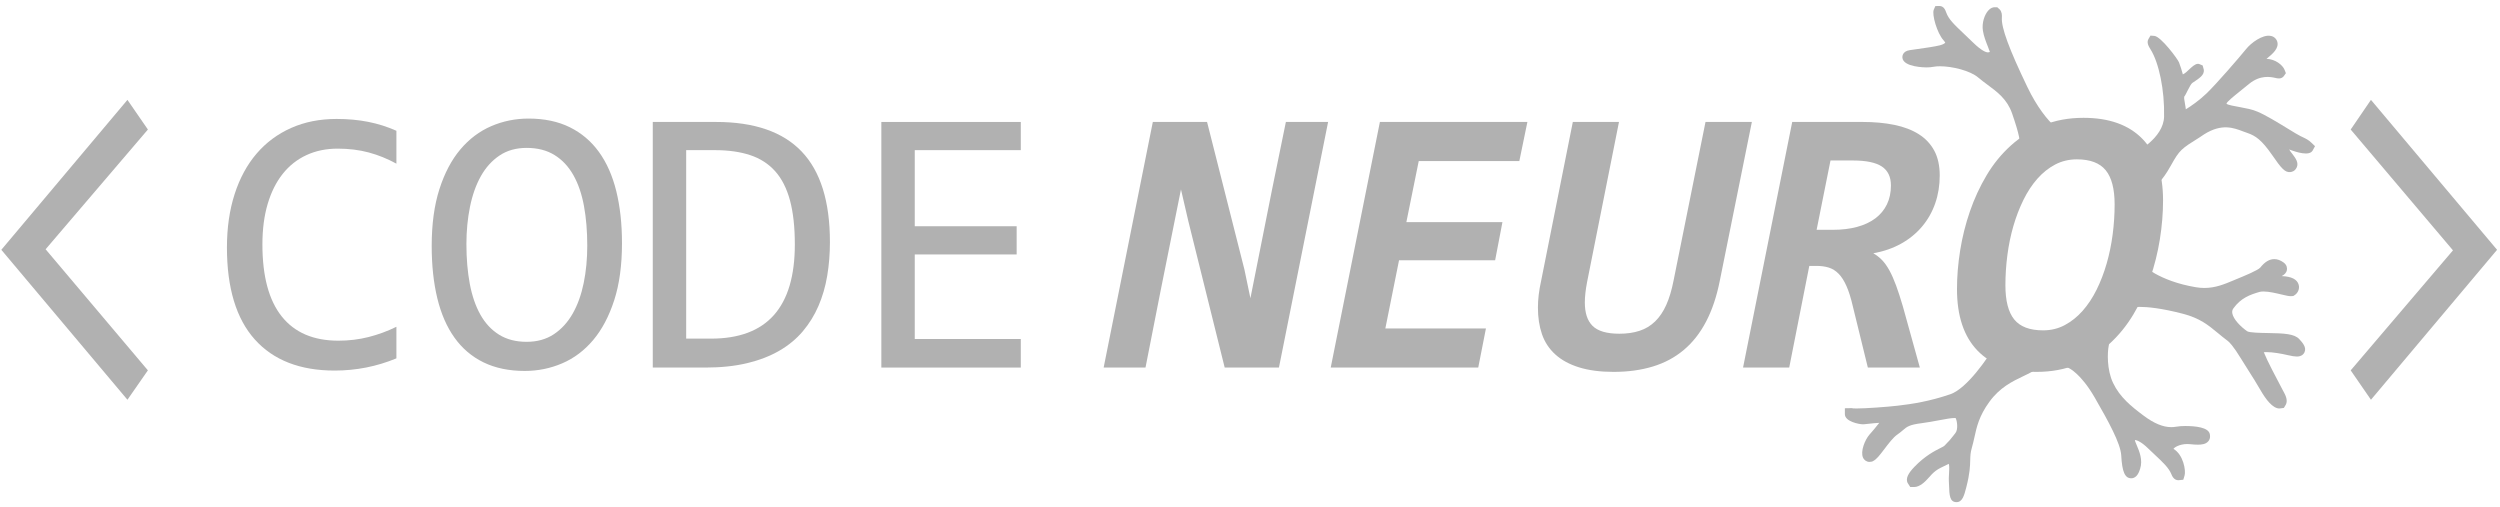
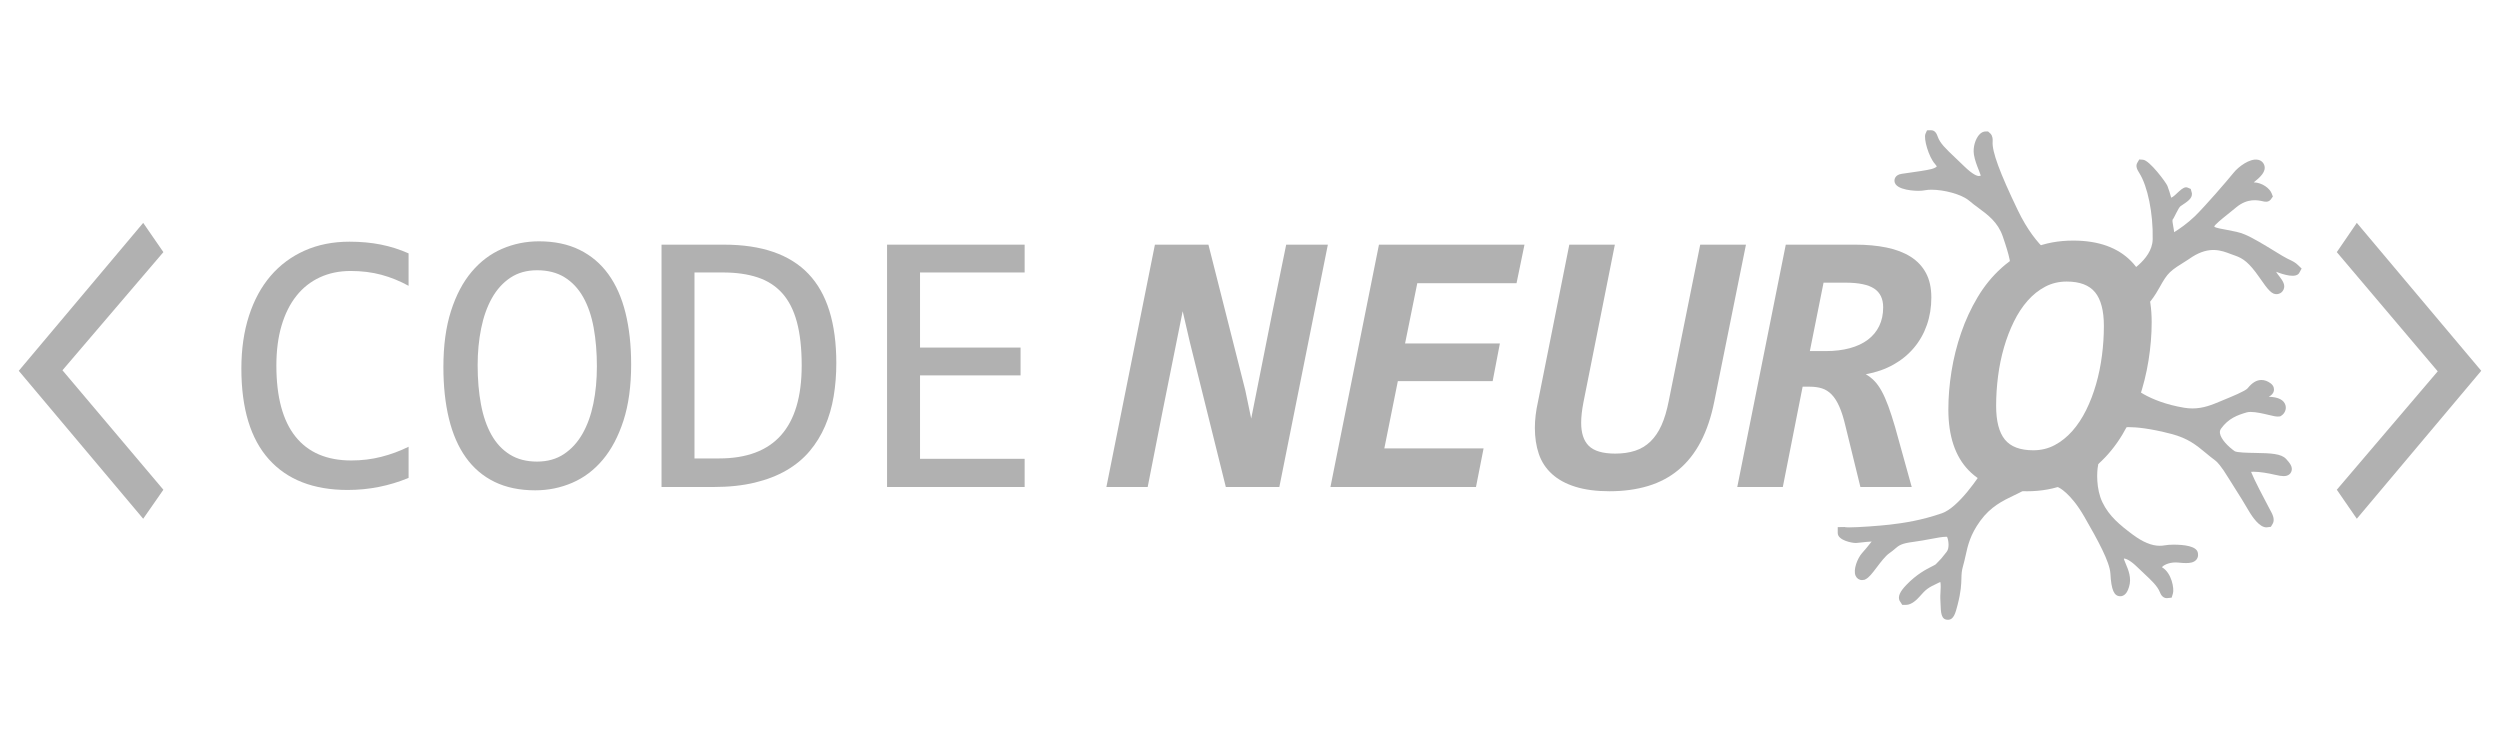
- <svg xmlns="http://www.w3.org/2000/svg" width="296px" height="60px" viewBox="0 0 296 60" version="1.1">
-   <defs />
-   <g id="Page-1" stroke="none" stroke-width="1" fill="none" fill-rule="evenodd">
-     <g id="codeneuro-logo" fill="#B1B1B1">
-       <path d="M231.652,59.454 C230.832,59.453 230.805,58.616 230.767,57.455 C230.759,57.26 230.754,57.079 230.744,56.948 C230.729,56.748 230.744,56.464 230.762,56.151 C230.782,55.825 230.821,55.182 230.744,54.918 C230.713,54.94 230.639,54.964 230.535,55.015 C229.225,55.631 229.075,55.744 228.204,56.726 C227.952,57.01 227.302,57.664 226.641,57.664 L226.176,57.664 L225.848,57.155 C225.636,56.66 225.888,56.08 226.668,55.272 C227.916,53.974 229.061,53.393 229.747,53.047 C229.919,52.96 230.134,52.852 230.19,52.804 C230.838,52.154 230.941,52.02 231.249,51.62 L231.523,51.271 C231.847,50.856 231.745,49.916 231.554,49.501 C231.519,49.498 231.477,49.493 231.418,49.493 C231.003,49.493 230.346,49.616 229.588,49.759 C228.952,49.878 228.247,50.01 227.527,50.104 C226.057,50.289 225.777,50.53 225.312,50.928 C225.12,51.093 224.911,51.272 224.626,51.466 C224.149,51.794 223.575,52.555 223.113,53.165 C222.535,53.929 222.191,54.369 221.805,54.573 L221.651,54.651 L221.351,54.69 C221.017,54.69 220.721,54.494 220.581,54.181 C220.249,53.447 220.817,52.062 221.338,51.466 C221.623,51.14 222.155,50.533 222.505,50.065 C222.089,50.082 221.614,50.135 221.227,50.178 L220.731,50.229 L220.573,50.237 C220.138,50.237 218.433,49.923 218.433,49.039 L218.433,48.337 L219.246,48.322 L219.411,48.351 C219.48,48.361 219.615,48.364 219.794,48.364 C220.888,48.364 223.393,48.184 224.677,48.035 C226.384,47.838 228.461,47.522 230.929,46.673 C232.9,45.993 235.383,42.338 236.173,40.988 L236.44,40.525 L236.955,40.663 C241.02,41.751 241.135,42.682 241.171,42.987 C241.197,43.186 241.187,43.689 240.561,44.036 C240.253,44.205 239.915,44.37 239.554,44.54 C238.254,45.163 236.782,45.87 235.539,47.58 C234.324,49.249 234.039,50.547 233.766,51.8 C233.673,52.211 233.587,52.6 233.475,52.983 C233.299,53.584 233.288,53.963 233.274,54.492 C233.257,55.188 233.232,56.052 232.815,57.671 C232.559,58.667 232.353,59.454 231.652,59.454 L231.652,59.454 L231.652,59.454 Z" id="Shape" />
-       <g id="XMLID_2_" transform="translate(251.961, 3.614458)">
-         <path d="M22.138,13.692 L21.84,14.234 C21.438,14.866 20.02,14.445 19.075,14.077 C19.181,14.27 19.32,14.445 19.46,14.62 C19.845,15.128 20.23,15.654 19.968,16.214 C19.758,16.653 19.407,16.741 19.215,16.758 C18.603,16.828 18.165,16.355 17.063,14.743 C15.819,12.955 15.102,12.464 14.139,12.132 C13.982,12.079 13.824,12.009 13.649,11.956 C12.511,11.518 11.094,10.975 9.011,12.289 L8.485,12.64 C6.298,14.007 6.105,14.13 5.09,15.952 C4.477,17.056 4.11,17.477 3.882,17.757 C3.689,17.985 3.655,18.038 3.55,18.423 C3.392,19.054 2.902,19.124 2.761,19.124 L2.674,19.124 C2.255,19.124 1.712,18.914 0.539,15.461 L1.186,15.233 L0.819,14.48 C0.853,14.463 4.214,12.763 4.266,10.187 C4.337,7.05 3.654,3.807 2.673,2.248 C2.429,1.862 2.166,1.407 2.429,0.986 L2.655,0.6 L3.111,0.635 C3.899,0.706 5.876,3.369 6.034,3.772 C6.209,4.21 6.367,4.754 6.489,5.192 C7.049,4.981 7.855,3.702 8.467,3.982 L8.835,4.14 L8.975,4.666 C9.027,5.297 8.449,5.647 7.609,6.208 C7.347,6.383 6.821,7.68 6.646,7.838 L6.646,8.083 C6.646,8.206 6.839,9.134 6.839,9.327 C7.452,8.96 8.449,8.258 9.307,7.434 C10.55,6.225 13.14,3.228 13.963,2.211 C14.575,1.441 15.94,0.459 16.868,0.634 C17.235,0.687 17.533,0.932 17.655,1.282 C17.917,2.053 17.183,2.72 16.396,3.351 C17.445,3.385 18.303,4.087 18.53,4.647 L18.688,5.051 L18.426,5.419 C18.128,5.769 17.708,5.682 17.446,5.612 C16.868,5.489 15.661,5.226 14.313,6.33 C13.91,6.664 13.543,6.961 13.21,7.225 C12.493,7.803 11.688,8.451 11.653,8.662 C11.792,8.819 12.668,8.96 13.228,9.065 C13.946,9.205 14.698,9.328 15.328,9.608 C16.256,9.993 17.726,10.887 18.899,11.606 C19.581,12.027 20.159,12.377 20.421,12.5 C21.157,12.85 21.367,12.955 21.716,13.288 L22.138,13.692 L22.138,13.692 Z" id="Shape" />
+ <svg xmlns="http://www.w3.org/2000/svg" width="300" height="90" viewBox="0 0 300 90" version="1.1" id="svg3636">
+   <defs id="defs3597" />
+   <g id="Page-1" stroke="none" stroke-width="1" fill="none" fill-rule="evenodd" transform="translate(2.094938,14.91936)">
+     <g id="codeneuro-logo" fill="#b1b1b1">
+       <path d="m 231.652,59.454 c -0.82,-0.001 -0.847,-0.839 -0.885,-1.999 -0.007,-0.196 -0.013,-0.377 -0.023,-0.507 -0.014,-0.2 0,-0.484 0.019,-0.797 0.019,-0.326 0.059,-0.969 -0.019,-1.233 -0.031,0.022 -0.105,0.046 -0.209,0.097 -1.31,0.616 -1.46,0.729 -2.331,1.711 -0.251,0.284 -0.902,0.938 -1.563,0.938 h -0.465 L 225.848,57.155 c -0.212,-0.495 0.04,-1.076 0.82,-1.884 1.248,-1.298 2.393,-1.878 3.078,-2.224 0.173,-0.087 0.388,-0.195 0.443,-0.244 0.648,-0.65 0.751,-0.784 1.059,-1.184 l 0.274,-0.348 c 0.324,-0.415 0.222,-1.355 0.031,-1.77 -0.035,-0.003 -0.076,-0.007 -0.136,-0.007 -0.415,0 -1.071,0.123 -1.83,0.265 -0.636,0.119 -1.341,0.252 -2.061,0.345 -1.47,0.185 -1.75,0.427 -2.215,0.825 -0.191,0.164 -0.401,0.343 -0.685,0.538 -0.477,0.328 -1.051,1.089 -1.513,1.699 -0.578,0.764 -0.923,1.204 -1.308,1.407 l -0.154,0.079 -0.3,0.039 c -0.334,0 -0.63,-0.196 -0.77,-0.509 -0.332,-0.734 0.235,-2.12 0.757,-2.715 0.285,-0.326 0.817,-0.933 1.167,-1.401 -0.416,0.017 -0.891,0.069 -1.278,0.113 l -0.496,0.051 -0.158,0.008 c -0.435,0 -2.14,-0.314 -2.14,-1.198 v -0.702 l 0.814,-0.015 0.165,0.029 c 0.069,0.011 0.204,0.014 0.383,0.014 1.094,0 3.598,-0.181 4.883,-0.329 1.707,-0.197 3.784,-0.513 6.252,-1.363 1.971,-0.68 4.454,-4.334 5.244,-5.685 l 0.267,-0.463 0.515,0.138 c 4.065,1.087 4.179,2.018 4.216,2.323 0.025,0.2 0.015,0.702 -0.61,1.049 -0.308,0.169 -0.646,0.334 -1.008,0.505 -1.3,0.622 -2.772,1.33 -4.015,3.04 -1.214,1.669 -1.5,2.967 -1.773,4.22 -0.093,0.411 -0.179,0.8 -0.291,1.183 -0.176,0.601 -0.186,0.98 -0.201,1.509 -0.017,0.696 -0.042,1.561 -0.459,3.179 -0.256,0.996 -0.462,1.783 -1.163,1.783 v 0 z" id="Shape" />
+       <g id="XMLID_2_" transform="translate(251.961,3.614458)">
+         <path d="m 22.138,13.692 -0.297,0.543 c -0.403,0.631 -1.82,0.21 -2.765,-0.158 0.105,0.193 0.245,0.368 0.385,0.543 0.385,0.508 0.77,1.034 0.508,1.595 -0.21,0.438 -0.56,0.526 -0.753,0.544 -0.612,0.07 -1.05,-0.403 -2.152,-2.015 -1.243,-1.788 -1.961,-2.279 -2.923,-2.611 -0.157,-0.053 -0.315,-0.123 -0.49,-0.176 -1.138,-0.438 -2.556,-0.981 -4.639,0.333 l -0.526,0.351 c -2.188,1.367 -2.38,1.49 -3.395,3.312 -0.613,1.104 -0.98,1.525 -1.208,1.805 -0.193,0.228 -0.227,0.28 -0.332,0.666 -0.158,0.631 -0.648,0.701 -0.788,0.701 h -0.087 c -0.419,0 -0.962,-0.21 -2.135,-3.663 L 1.186,15.233 0.819,14.48 C 0.853,14.463 4.214,12.763 4.266,10.187 4.337,7.05 3.654,3.807 2.673,2.248 2.429,1.862 2.166,1.407 2.429,0.986 L 2.655,0.6 3.111,0.635 C 3.899,0.706 5.876,3.369 6.034,3.772 6.209,4.21 6.367,4.754 6.489,5.192 7.049,4.981 7.855,3.702 8.467,3.982 L 8.835,4.14 8.975,4.666 C 9.027,5.297 8.449,5.647 7.609,6.208 7.347,6.383 6.821,7.68 6.646,7.838 v 0.245 c 0,0.123 0.193,1.052 0.193,1.245 C 7.452,8.96 8.449,8.258 9.307,7.434 10.55,6.225 13.14,3.228 13.963,2.211 c 0.613,-0.771 1.977,-1.752 2.905,-1.577 0.367,0.053 0.665,0.298 0.788,0.648 0.262,0.771 -0.472,1.437 -1.26,2.068 1.05,0.035 1.907,0.736 2.135,1.297 l 0.158,0.403 -0.263,0.368 c -0.297,0.351 -0.718,0.263 -0.98,0.193 -0.578,-0.123 -1.785,-0.386 -3.133,0.719 -0.403,0.333 -0.77,0.631 -1.102,0.894 -0.718,0.578 -1.523,1.227 -1.557,1.437 0.139,0.158 1.015,0.298 1.575,0.403 0.718,0.14 1.47,0.263 2.1,0.543 0.928,0.385 2.398,1.28 3.571,1.998 0.682,0.421 1.26,0.771 1.522,0.893 0.736,0.351 0.946,0.455 1.295,0.789 z" id="path3600" />
      </g>
-       <path d="M269.881,48.365 C269.068,48.365 268.241,47.224 267.687,46.266 C267.182,45.386 266.686,44.605 266.218,43.87 C265.931,43.418 265.654,42.981 265.388,42.546 C264.412,40.936 263.927,40.481 263.763,40.362 C263.335,40.044 262.951,39.728 262.581,39.42 C261.448,38.485 260.472,37.678 258.474,37.154 C255.891,36.479 254.255,36.336 253.344,36.336 C253.177,36.336 252.877,36.351 252.875,36.351 C252.462,36.351 252.15,36.189 251.954,35.907 C251.344,35.036 252.011,32.807 252.462,31.557 L252.85,30.487 L253.631,31.315 C253.646,31.332 255.553,33.27 260.008,34.011 C260.354,34.068 260.68,34.094 260.995,34.094 C262.307,34.094 263.356,33.653 264.373,33.228 L264.747,33.071 C265.661,32.698 267.365,32 267.624,31.673 C268.157,31.005 268.695,30.68 269.281,30.68 C269.65,30.68 270.018,30.815 270.382,31.083 C270.813,31.401 270.797,31.8 270.771,31.957 C270.714,32.304 270.47,32.527 270.154,32.691 C271.311,32.73 271.987,33.074 272.166,33.718 C272.306,34.228 272.036,34.718 271.698,34.937 L271.524,35.048 L271.218,35.067 C270.98,35.067 270.683,34.998 270.135,34.869 C269.505,34.718 268.645,34.512 267.994,34.512 C267.803,34.512 267.645,34.53 267.527,34.564 C266.406,34.887 265.326,35.279 264.44,36.502 C264.306,36.686 264.266,36.868 264.304,37.089 C264.42,37.788 265.271,38.662 266.064,39.22 C266.342,39.396 267.687,39.417 268.489,39.431 C270.437,39.46 271.658,39.523 272.232,40.15 C272.624,40.58 273.114,41.113 272.857,41.701 C272.771,41.892 272.541,42.214 271.944,42.214 C271.694,42.214 271.359,42.163 270.861,42.045 C270.131,41.872 269.09,41.689 268.347,41.689 C268.218,41.689 268.113,41.694 268.034,41.703 C268.416,42.677 269.569,44.854 270.158,45.965 L270.496,46.606 C270.783,47.159 270.822,47.615 270.611,47.962 L270.408,48.299 L269.881,48.365 L269.881,48.365 Z" id="Shape" />
-       <path d="M257.926,56.86 C257.383,56.86 257.169,56.337 257.09,56.141 C256.788,55.395 256.088,54.741 255.205,53.914 C254.935,53.662 254.652,53.399 254.359,53.112 C253.602,52.37 253.045,52.105 252.777,52.105 C252.739,52.123 252.889,52.478 252.988,52.713 C253.303,53.451 253.73,54.459 253.388,55.514 C253.282,55.848 253.029,56.629 252.339,56.629 C251.591,56.629 251.258,55.871 251.155,53.93 C251.08,52.499 249.625,49.864 248.01,47.062 C246.368,44.213 244.957,43.581 244.944,43.576 L243.844,43.102 L244.784,42.371 C246.913,40.739 248.288,39.91 248.876,39.91 L249.211,39.91 L249.523,40.207 C249.613,40.316 249.755,40.561 249.677,40.921 C249.515,41.679 249.427,43.754 250.191,45.348 C250.991,47.021 252.305,48.095 253.816,49.221 C255.034,50.13 256.098,50.573 257.075,50.573 C257.262,50.573 257.447,50.558 257.628,50.526 C257.97,50.466 258.35,50.44 258.732,50.44 C259.973,50.44 261.485,50.606 261.641,51.397 C261.668,51.531 261.744,51.9 261.474,52.234 C261.173,52.601 260.673,52.649 260.225,52.649 C259.983,52.649 259.673,52.632 259.277,52.588 C259.173,52.577 259.071,52.573 258.969,52.573 C258.062,52.573 257.417,52.98 257.342,53.153 C258.513,53.828 258.828,55.734 258.653,56.302 L258.502,56.799 L257.926,56.86 L257.926,56.86 Z" id="Shape" />
-       <path d="M240.263,19.029 C239.857,19.029 239.549,18.909 239.343,18.669 C239.167,18.461 239.092,18.188 239.139,17.9 C239.289,16.924 239.076,15.877 238.227,13.419 C237.645,11.746 236.466,10.877 235.326,10.038 C234.945,9.755 234.576,9.482 234.24,9.194 C233.283,8.361 231.132,7.846 229.69,7.846 C229.416,7.846 229.167,7.863 228.962,7.903 C228.687,7.957 228.389,7.981 228.086,7.981 C227.973,7.981 225.326,7.967 225.242,6.818 C225.232,6.694 225.232,6.068 226.118,5.937 L226.963,5.816 C227.901,5.685 229.071,5.521 229.687,5.364 C230.123,5.251 230.292,5.096 230.318,5.052 C230.312,5.052 230.282,4.95 230.115,4.769 C229.352,3.935 228.711,1.706 228.962,1.14 L229.146,0.72 L229.617,0.707 C230.153,0.707 230.333,1.2 230.426,1.465 C230.722,2.287 231.341,2.872 232.571,4.04 L233.617,5.042 C234.657,6.05 235.161,6.201 235.371,6.201 C235.446,6.201 235.513,6.183 235.6,6.15 C235.535,5.957 235.439,5.708 235.361,5.506 C235.134,4.936 234.882,4.29 234.779,3.653 C234.623,2.691 234.985,1.744 235.388,1.272 C235.679,0.929 235.973,0.857 236.171,0.857 L236.474,0.857 L236.765,1.118 C237.035,1.408 237.04,1.807 237.022,2.081 C236.936,3.256 237.871,5.799 240.05,10.322 C242.344,15.092 244.903,16.192 244.928,16.202 L244.959,17.49 C244.618,17.647 241.571,19.029 240.263,19.029 L240.263,19.029 L240.263,19.029 Z" id="Shape" />
-       <g id="Group" transform="translate(26.7122, 13.73494)">
-         <path d="M20.223,28.694 C17.896,29.658 15.46,30.14 12.912,30.14 C8.809,30.14 5.657,28.913 3.457,26.458 C1.258,24.003 0.157,20.373 0.157,15.567 C0.157,13.238 0.461,11.132 1.068,9.248 C1.676,7.365 2.543,5.766 3.668,4.453 C4.794,3.14 6.157,2.128 7.757,1.416 C9.357,0.704 11.149,0.348 13.134,0.348 C14.482,0.348 15.734,0.463 16.889,0.693 C18.045,0.923 19.156,1.275 20.223,1.75 L20.223,5.644 C19.171,5.065 18.082,4.624 16.956,4.319 C15.83,4.016 14.601,3.863 13.268,3.863 C11.905,3.863 10.672,4.119 9.568,4.631 C8.464,5.143 7.527,5.884 6.757,6.856 C5.986,7.827 5.394,9.014 4.979,10.415 C4.564,11.817 4.357,13.415 4.357,15.21 C4.357,18.978 5.12,21.818 6.646,23.732 C8.171,25.645 10.408,26.602 13.356,26.602 C14.601,26.602 15.793,26.458 16.933,26.168 C18.074,25.878 19.17,25.475 20.222,24.955 L20.222,28.694 L20.223,28.694 Z" id="Shape" />
-         <path d="M46.931,15.056 C46.931,17.666 46.624,19.921 46.009,21.819 C45.394,23.717 44.565,25.286 43.521,26.524 C42.477,27.763 41.254,28.683 39.855,29.283 C38.455,29.884 36.977,30.184 35.422,30.184 C33.556,30.184 31.929,29.846 30.544,29.172 C29.159,28.497 28.011,27.523 27.1,26.246 C26.189,24.971 25.512,23.417 25.067,21.585 C24.622,19.753 24.401,17.688 24.401,15.388 C24.401,12.807 24.704,10.568 25.312,8.669 C25.919,6.771 26.745,5.202 27.789,3.964 C28.833,2.725 30.052,1.805 31.445,1.204 C32.837,0.604 34.311,0.304 35.867,0.304 C37.733,0.304 39.359,0.645 40.744,1.327 C42.129,2.01 43.281,2.985 44.199,4.253 C45.118,5.521 45.803,7.068 46.255,8.892 C46.705,10.717 46.931,12.771 46.931,15.056 L46.931,15.056 Z M42.82,15.345 C42.82,13.64 42.69,12.078 42.431,10.661 C42.172,9.245 41.753,8.025 41.176,7.001 C40.598,5.978 39.854,5.185 38.943,4.621 C38.032,4.058 36.932,3.776 35.643,3.776 C34.399,3.776 33.329,4.076 32.433,4.677 C31.536,5.278 30.8,6.093 30.222,7.124 C29.645,8.156 29.214,9.364 28.934,10.751 C28.652,12.138 28.511,13.61 28.511,15.167 C28.511,16.887 28.645,18.456 28.911,19.873 C29.178,21.289 29.596,22.506 30.167,23.522 C30.737,24.538 31.474,25.328 32.377,25.891 C33.281,26.455 34.369,26.737 35.643,26.737 C36.888,26.737 37.962,26.436 38.866,25.836 C39.769,25.235 40.513,24.419 41.099,23.388 C41.683,22.358 42.116,21.152 42.398,19.773 C42.68,18.393 42.82,16.917 42.82,15.345 L42.82,15.345 Z" id="Shape" />
-         <path d="M71.551,14.922 C71.551,16.316 71.444,17.651 71.229,18.927 C71.015,20.203 70.67,21.389 70.196,22.486 C69.722,23.584 69.107,24.581 68.351,25.479 C67.596,26.376 66.67,27.145 65.574,27.782 C64.478,28.42 63.204,28.913 61.753,29.262 C60.301,29.61 58.649,29.785 56.797,29.785 L50.576,29.785 L50.576,0.705 L58.064,0.705 C62.597,0.705 65.978,1.873 68.207,4.209 C70.436,6.545 71.551,10.116 71.551,14.922 L71.551,14.922 Z M67.396,15.211 C67.396,13.149 67.204,11.407 66.819,9.982 C66.433,8.558 65.848,7.409 65.063,6.533 C64.278,5.659 63.293,5.025 62.108,4.632 C60.923,4.239 59.531,4.042 57.931,4.042 L54.531,4.042 L54.531,26.358 L57.486,26.358 C64.093,26.358 67.396,22.642 67.396,15.211 L67.396,15.211 Z" id="Shape" />
-         <path d="M94.15,29.785 L77.64,29.785 L77.64,0.705 L94.15,0.705 L94.15,4.042 L81.595,4.042 L81.595,13.053 L93.66,13.053 L93.66,16.391 L81.595,16.391 L81.595,26.403 L94.15,26.403 L94.15,29.785 L94.15,29.785 Z" id="Shape" />
+       <path d="m 269.881,48.365 c -0.813,0 -1.64,-1.141 -2.195,-2.099 -0.505,-0.88 -1.001,-1.66 -1.468,-2.396 -0.287,-0.452 -0.565,-0.889 -0.83,-1.324 -0.975,-1.61 -1.46,-2.065 -1.624,-2.184 -0.429,-0.318 -0.813,-0.634 -1.183,-0.942 -1.133,-0.935 -2.109,-1.742 -4.106,-2.266 -2.584,-0.674 -4.219,-0.818 -5.131,-0.818 -0.167,0 -0.466,0.014 -0.469,0.014 -0.413,0 -0.725,-0.162 -0.921,-0.443 -0.61,-0.871 0.057,-3.1 0.508,-4.35 l 0.388,-1.071 0.781,0.828 c 0.015,0.017 1.923,1.955 6.377,2.696 0.346,0.057 0.672,0.084 0.987,0.084 1.312,0 2.361,-0.442 3.378,-0.866 l 0.374,-0.158 c 0.914,-0.373 2.619,-1.071 2.877,-1.398 0.533,-0.668 1.071,-0.993 1.657,-0.993 0.369,0 0.738,0.134 1.101,0.403 0.431,0.318 0.416,0.717 0.389,0.874 -0.057,0.347 -0.301,0.57 -0.617,0.734 1.157,0.038 1.833,0.383 2.011,1.027 0.141,0.51 -0.13,1 -0.468,1.22 l -0.174,0.111 -0.305,0.019 c -0.238,0 -0.535,-0.069 -1.083,-0.198 -0.63,-0.151 -1.491,-0.356 -2.141,-0.356 -0.191,0 -0.349,0.017 -0.467,0.051 -1.121,0.324 -2.201,0.716 -3.087,1.939 -0.134,0.184 -0.174,0.366 -0.136,0.587 0.116,0.699 0.967,1.573 1.76,2.131 0.278,0.176 1.623,0.197 2.424,0.21 1.949,0.029 3.169,0.093 3.743,0.719 0.392,0.429 0.882,0.963 0.625,1.551 -0.086,0.192 -0.316,0.513 -0.913,0.513 -0.25,0 -0.585,-0.051 -1.083,-0.169 -0.73,-0.173 -1.771,-0.356 -2.514,-0.356 -0.129,0 -0.234,0.005 -0.313,0.014 0.383,0.974 1.536,3.151 2.124,4.262 l 0.339,0.641 c 0.287,0.553 0.326,1.009 0.115,1.355 l -0.203,0.337 -0.527,0.067 z" id="path3603" />
+       <path d="m 257.926,56.86 c -0.544,0 -0.757,-0.523 -0.836,-0.719 -0.302,-0.746 -1.002,-1.4 -1.886,-2.227 -0.269,-0.252 -0.552,-0.515 -0.846,-0.802 -0.757,-0.742 -1.313,-1.007 -1.582,-1.007 -0.038,0.017 0.112,0.373 0.211,0.608 0.315,0.737 0.742,1.746 0.4,2.801 -0.105,0.334 -0.358,1.115 -1.048,1.115 -0.748,0 -1.081,-0.758 -1.184,-2.699 -0.075,-1.431 -1.531,-4.066 -3.145,-6.867 -1.642,-2.85 -3.053,-3.481 -3.066,-3.487 l -1.1,-0.474 0.94,-0.731 c 2.129,-1.632 3.504,-2.461 4.092,-2.461 h 0.335 l 0.312,0.296 c 0.09,0.11 0.232,0.354 0.154,0.714 -0.162,0.758 -0.25,2.833 0.515,4.428 0.8,1.673 2.114,2.746 3.625,3.873 1.217,0.909 2.281,1.353 3.258,1.353 0.187,0 0.373,-0.015 0.554,-0.048 0.341,-0.06 0.721,-0.086 1.104,-0.086 1.241,0 2.753,0.166 2.909,0.957 0.027,0.134 0.103,0.503 -0.167,0.837 -0.301,0.367 -0.801,0.415 -1.249,0.415 -0.242,0 -0.552,-0.017 -0.948,-0.061 -0.104,-0.012 -0.206,-0.015 -0.308,-0.015 -0.907,0 -1.552,0.407 -1.627,0.58 1.172,0.675 1.486,2.581 1.312,3.149 l -0.152,0.497 -0.575,0.061 z" id="path3605" />
+       <path d="m 240.263,19.029 c -0.406,0 -0.714,-0.121 -0.92,-0.36 -0.177,-0.208 -0.251,-0.481 -0.204,-0.77 0.15,-0.975 -0.063,-2.023 -0.913,-4.48 -0.582,-1.673 -1.761,-2.542 -2.9,-3.381 -0.382,-0.283 -0.751,-0.556 -1.087,-0.844 -0.957,-0.833 -3.108,-1.348 -4.55,-1.348 -0.274,0 -0.523,0.017 -0.728,0.057 -0.274,0.054 -0.573,0.078 -0.876,0.078 -0.113,0 -2.76,-0.014 -2.844,-1.163 -0.01,-0.124 -0.01,-0.75 0.876,-0.88 l 0.845,-0.121 c 0.938,-0.132 2.107,-0.295 2.723,-0.453 0.437,-0.113 0.605,-0.267 0.632,-0.312 -0.006,-7.229e-4 -0.037,-0.102 -0.203,-0.283 C 229.352,3.935 228.711,1.706 228.962,1.14 l 0.184,-0.42 0.471,-0.013 c 0.536,0 0.715,0.493 0.809,0.758 0.296,0.821 0.915,1.407 2.145,2.574 l 1.046,1.003 c 1.04,1.008 1.544,1.159 1.754,1.159 0.075,0 0.142,-0.018 0.229,-0.051 -0.065,-0.192 -0.161,-0.442 -0.239,-0.644 -0.227,-0.57 -0.479,-1.215 -0.582,-1.853 -0.156,-0.961 0.206,-1.908 0.609,-2.381 0.291,-0.343 0.585,-0.414 0.783,-0.414 h 0.303 l 0.291,0.261 c 0.27,0.29 0.275,0.688 0.256,0.963 -0.086,1.175 0.85,3.718 3.028,8.241 2.294,4.77 4.854,5.87 4.879,5.88 l 0.031,1.288 c -0.341,0.157 -3.388,1.539 -4.696,1.539 v 0 z" id="path3607" />
+       <g id="Group" transform="translate(26.7122,13.73494)">
+         <path d="m 20.223,28.694 c -2.326,0.964 -4.763,1.447 -7.31,1.447 -4.104,0 -7.255,-1.227 -9.455,-3.682 C 1.258,24.003 0.157,20.373 0.157,15.567 c 0,-2.328 0.303,-4.435 0.911,-6.319 C 1.676,7.365 2.543,5.766 3.668,4.453 4.794,3.14 6.157,2.128 7.757,1.416 9.357,0.704 11.149,0.348 13.134,0.348 c 1.348,0 2.6,0.115 3.755,0.345 1.156,0.23 2.267,0.582 3.333,1.057 v 3.893 c -1.052,-0.578 -2.141,-1.02 -3.266,-1.324 -1.126,-0.304 -2.355,-0.456 -3.688,-0.456 -1.363,0 -2.596,0.256 -3.7,0.768 -1.104,0.512 -2.041,1.253 -2.811,2.225 -0.77,0.972 -1.363,2.158 -1.777,3.56 -0.415,1.402 -0.622,3 -0.622,4.795 0,3.768 0.763,6.608 2.289,8.521 1.525,1.913 3.762,2.87 6.711,2.87 1.245,0 2.437,-0.144 3.577,-0.434 1.141,-0.29 2.237,-0.693 3.288,-1.213 v 3.739 z" id="path3609" />
+         <path d="m 46.931,15.056 c 0,2.61 -0.308,4.865 -0.922,6.763 -0.615,1.898 -1.444,3.467 -2.489,4.705 -1.044,1.239 -2.266,2.159 -3.666,2.759 -1.4,0.601 -2.878,0.901 -4.433,0.901 -1.866,0 -3.493,-0.338 -4.878,-1.012 -1.385,-0.675 -2.533,-1.65 -3.444,-2.926 -0.911,-1.275 -1.588,-2.829 -2.033,-4.661 -0.445,-1.832 -0.666,-3.897 -0.666,-6.197 0,-2.581 0.303,-4.82 0.911,-6.719 0.607,-1.898 1.433,-3.467 2.478,-4.705 1.044,-1.238 2.263,-2.159 3.655,-2.759 1.392,-0.601 2.866,-0.901 4.422,-0.901 1.866,0 3.492,0.341 4.878,1.024 1.385,0.682 2.537,1.658 3.455,2.926 0.918,1.268 1.603,2.815 2.055,4.639 0.45,1.825 0.676,3.88 0.676,6.164 z m -4.111,0.289 c 0,-1.705 -0.13,-3.267 -0.389,-4.684 C 42.172,9.245 41.753,8.025 41.176,7.001 40.598,5.978 39.854,5.185 38.943,4.621 38.032,4.058 36.932,3.776 35.643,3.776 c -1.245,0 -2.315,0.301 -3.211,0.901 -0.897,0.601 -1.633,1.416 -2.211,2.447 -0.578,1.032 -1.008,2.24 -1.289,3.627 -0.282,1.387 -0.422,2.859 -0.422,4.416 0,1.72 0.134,3.289 0.4,4.706 0.266,1.416 0.685,2.633 1.255,3.649 0.57,1.016 1.307,1.806 2.211,2.369 0.903,0.564 1.992,0.846 3.266,0.846 1.245,0 2.318,-0.301 3.222,-0.901 0.903,-0.601 1.647,-1.417 2.233,-2.448 0.585,-1.03 1.018,-2.236 1.3,-3.615 0.282,-1.38 0.422,-2.855 0.422,-4.428 z" id="path3611" />
+         <path d="m 71.551,14.922 c 0,1.394 -0.108,2.729 -0.322,4.005 -0.214,1.276 -0.559,2.462 -1.033,3.56 -0.474,1.098 -1.089,2.095 -1.845,2.993 -0.755,0.897 -1.681,1.666 -2.777,2.303 -1.096,0.638 -2.37,1.131 -3.821,1.48 -1.452,0.348 -3.104,0.523 -4.955,0.523 H 50.576 V 0.705 h 7.488 c 4.533,0 7.914,1.168 10.143,3.505 2.229,2.336 3.344,5.907 3.344,10.713 z m -4.155,0.289 c 0,-2.062 -0.193,-3.805 -0.578,-5.229 C 66.433,8.558 65.848,7.409 65.063,6.533 64.278,5.659 63.293,5.025 62.108,4.632 60.923,4.239 59.531,4.042 57.931,4.042 H 54.531 V 26.358 h 2.955 c 6.607,0 9.91,-3.716 9.91,-11.147 z" id="path3613" />
+         <path d="M 94.15,29.785 H 77.64 V 0.705 h 16.51 V 4.042 H 81.595 v 9.011 h 12.065 v 3.338 H 81.595 v 10.012 h 12.555 z" id="path3615" />
      </g>
-       <path d="M17.51,43.85 L15.088,47.331 L0.157,29.577 L15.089,11.824 L17.511,15.336 L5.4,29.514 L17.51,43.85 L17.51,43.85 Z" id="Shape" />
-       <path d="M278.322,15.336 L280.721,11.824 L295.653,29.577 L280.721,47.331 L278.322,43.851 L290.432,29.641 L278.322,15.336 L278.322,15.336 Z" id="Shape" />
-       <g id="Group" transform="translate(129.9512, 13.73494)">
-         <path d="M15.053,29.785 L10.742,12.43 L9.876,8.692 L7.453,20.751 L5.676,29.785 L0.721,29.785 L6.543,0.705 L12.965,0.705 L17.387,18.171 L18.098,21.575 L20.654,8.737 L22.297,0.705 L27.297,0.705 L21.475,29.785 L15.053,29.785 L15.053,29.785 Z" id="Shape" />
-         <path d="M27.607,29.785 L33.429,0.704 L50.893,0.704 L49.938,5.332 L38.028,5.332 L36.562,12.563 L47.938,12.563 L47.073,17.08 L35.695,17.08 L34.073,25.157 L45.983,25.157 L45.072,29.785 L27.607,29.785 L27.607,29.785 Z" id="Shape" />
-         <path d="M73.669,19.527 C73.3,21.382 72.758,22.987 72.048,24.345 C71.337,25.702 70.455,26.822 69.404,27.703 C68.352,28.587 67.13,29.24 65.738,29.662 C64.345,30.085 62.797,30.296 61.093,30.296 C59.523,30.296 58.163,30.118 57.016,29.762 C55.867,29.407 54.927,28.895 54.194,28.227 C53.46,27.56 52.935,26.759 52.616,25.825 C52.297,24.89 52.139,23.844 52.139,22.687 C52.139,21.708 52.265,20.655 52.516,19.527 L56.271,0.704 L61.737,0.704 L57.96,19.66 C57.782,20.58 57.693,21.389 57.693,22.085 C57.693,22.693 57.768,23.228 57.916,23.687 C58.064,24.147 58.293,24.533 58.604,24.844 C58.916,25.156 59.338,25.389 59.871,25.546 C60.404,25.701 61.041,25.778 61.782,25.778 C62.67,25.778 63.467,25.664 64.171,25.433 C64.875,25.204 65.489,24.833 66.015,24.321 C66.542,23.81 66.982,23.157 67.337,22.363 C67.692,21.57 67.982,20.602 68.204,19.46 L71.981,0.703 L77.47,0.703 L73.669,19.527 L73.669,19.527 Z" id="Shape" />
-         <path d="M91.202,29.785 L89.424,22.531 C89.201,21.567 88.954,20.773 88.679,20.151 C88.405,19.528 88.094,19.038 87.747,18.682 C87.399,18.327 87.01,18.082 86.58,17.948 C86.15,17.814 85.662,17.748 85.114,17.748 L84.269,17.748 L81.892,29.785 L76.426,29.785 L82.247,0.704 L90.58,0.704 C91.957,0.704 93.209,0.819 94.334,1.049 C95.461,1.279 96.424,1.646 97.224,2.15 C98.023,2.654 98.638,3.307 99.068,4.107 C99.498,4.908 99.713,5.887 99.713,7.045 C99.713,8.216 99.535,9.314 99.179,10.337 C98.824,11.361 98.305,12.277 97.624,13.085 C96.943,13.894 96.117,14.568 95.147,15.11 C94.176,15.652 93.076,16.033 91.847,16.256 C92.218,16.464 92.558,16.726 92.869,17.045 C93.181,17.364 93.472,17.772 93.747,18.269 C94.021,18.766 94.288,19.367 94.547,20.071 C94.805,20.776 95.076,21.61 95.357,22.574 L97.358,29.783 L91.202,29.783 L91.202,29.785 Z M87.068,13.475 C88.12,13.475 89.071,13.36 89.923,13.131 C90.775,12.901 91.498,12.563 92.09,12.119 C92.682,11.674 93.137,11.125 93.457,10.473 C93.775,9.82 93.935,9.071 93.935,8.226 C93.935,7.202 93.575,6.453 92.857,5.978 C92.138,5.504 90.994,5.266 89.424,5.266 L86.78,5.266 L85.136,13.476 L87.068,13.476 L87.068,13.475 Z" id="Shape" />
-         <path d="M111.178,30.296 C108.141,30.296 105.811,29.459 104.189,27.781 C102.568,26.106 101.756,23.673 101.756,20.484 C101.756,19 101.882,17.473 102.134,15.901 C102.386,14.328 102.77,12.789 103.29,11.284 C103.808,9.779 104.467,8.355 105.267,7.012 C106.066,5.67 107.023,4.498 108.133,3.497 C109.244,2.495 110.515,1.698 111.944,1.105 C113.373,0.512 114.969,0.215 116.732,0.215 C119.769,0.215 122.099,1.049 123.721,2.718 C125.343,4.387 126.154,6.815 126.154,10.005 C126.154,11.488 126.028,13.019 125.777,14.6 C125.524,16.179 125.139,17.722 124.621,19.227 C124.102,20.733 123.444,22.153 122.644,23.488 C121.844,24.824 120.888,25.996 119.777,27.004 C118.666,28.013 117.396,28.814 115.966,29.407 C114.537,29.999 112.94,30.296 111.178,30.296 L111.178,30.296 Z M111.955,25.379 C112.889,25.379 113.744,25.171 114.522,24.755 C115.3,24.34 116.003,23.777 116.633,23.065 C117.262,22.353 117.814,21.518 118.289,20.562 C118.762,19.605 119.159,18.574 119.477,17.469 C119.795,16.365 120.033,15.215 120.188,14.02 C120.343,12.827 120.421,11.644 120.421,10.472 C120.421,8.633 120.069,7.282 119.365,6.422 C118.661,5.562 117.524,5.132 115.954,5.132 C115.021,5.132 114.165,5.336 113.387,5.743 C112.61,6.152 111.906,6.711 111.277,7.423 C110.647,8.135 110.095,8.974 109.621,9.938 C109.147,10.902 108.751,11.933 108.433,13.03 C108.114,14.127 107.877,15.277 107.722,16.479 C107.566,17.68 107.489,18.867 107.489,20.039 C107.489,21.878 107.836,23.228 108.533,24.088 C109.229,24.949 110.37,25.379 111.955,25.379 L111.955,25.379 Z" id="Shape" />
+       <path d="M 17.51,43.85 15.088,47.331 0.157,29.577 15.089,11.824 17.511,15.336 5.4,29.514 Z" id="path3618" />
+       <path d="m 278.322,15.336 2.4,-3.513 14.932,17.753 -14.932,17.754 -2.4,-3.481 12.11,-14.209 z" id="path3620" />
+       <g id="g3632" transform="translate(129.9512,13.73494)">
+         <path d="M 15.053,29.785 10.742,12.43 9.876,8.692 7.453,20.751 5.676,29.785 H 0.721 L 6.543,0.705 H 12.965 L 17.387,18.171 18.098,21.575 20.654,8.737 22.297,0.705 h 5 L 21.475,29.785 h -6.422 z" id="path3622" />
+         <path d="M 27.607,29.785 33.429,0.704 H 50.893 L 49.938,5.332 h -11.91 l -1.466,7.231 h 11.377 l -0.866,4.517 H 35.695 l -1.622,8.077 h 11.91 l -0.911,4.628 z" id="path3624" />
+         <path d="m 73.669,19.527 c -0.37,1.854 -0.911,3.46 -1.622,4.817 -0.71,1.357 -1.593,2.477 -2.644,3.359 -1.052,0.883 -2.274,1.536 -3.666,1.958 -1.393,0.423 -2.941,0.634 -4.645,0.634 -1.57,0 -2.93,-0.178 -4.077,-0.533 -1.149,-0.356 -2.089,-0.867 -2.822,-1.535 -0.734,-0.668 -1.259,-1.469 -1.578,-2.403 -0.318,-0.935 -0.477,-1.981 -0.477,-3.137 0,-0.979 0.126,-2.032 0.378,-3.16 L 56.271,0.704 h 5.466 L 57.96,19.66 c -0.178,0.92 -0.266,1.728 -0.266,2.425 0,0.608 0.074,1.143 0.223,1.602 0.147,0.46 0.377,0.846 0.688,1.157 0.312,0.312 0.734,0.545 1.267,0.701 0.533,0.155 1.17,0.233 1.911,0.233 0.888,0 1.684,-0.114 2.389,-0.345 0.703,-0.23 1.318,-0.601 1.844,-1.113 0.526,-0.511 0.967,-1.164 1.322,-1.958 0.355,-0.793 0.645,-1.761 0.867,-2.904 L 71.981,0.703 h 5.488 z" id="path3626" />
+         <path d="M 91.202,29.785 89.424,22.531 C 89.201,21.567 88.954,20.773 88.679,20.151 88.405,19.528 88.094,19.038 87.747,18.682 87.399,18.327 87.01,18.082 86.58,17.948 86.15,17.814 85.662,17.748 85.114,17.748 H 84.269 L 81.892,29.785 H 76.426 L 82.247,0.704 h 8.333 c 1.377,0 2.629,0.115 3.755,0.345 1.126,0.23 2.089,0.597 2.889,1.101 0.799,0.505 1.414,1.157 1.845,1.958 0.43,0.801 0.645,1.78 0.645,2.937 0,1.172 -0.178,2.269 -0.534,3.293 -0.355,1.024 -0.874,1.94 -1.555,2.748 -0.682,0.809 -1.507,1.483 -2.478,2.025 -0.971,0.542 -2.071,0.923 -3.299,1.146 0.37,0.208 0.71,0.471 1.022,0.789 0.312,0.319 0.604,0.727 0.878,1.224 0.274,0.497 0.541,1.098 0.8,1.802 0.258,0.705 0.529,1.539 0.811,2.503 l 2.001,7.209 H 91.202 Z M 87.068,13.475 c 1.052,0 2.003,-0.115 2.855,-0.345 0.852,-0.23 1.575,-0.567 2.167,-1.012 0.592,-0.445 1.048,-0.993 1.367,-1.646 0.318,-0.653 0.477,-1.402 0.477,-2.247 0,-1.024 -0.36,-1.773 -1.077,-2.247 C 92.138,5.504 90.994,5.266 89.424,5.266 H 86.78 l -1.644,8.21 h 1.932 z" id="path3628" />
+         <path d="m 111.178,30.296 c -3.037,0 -5.366,-0.837 -6.988,-2.514 -1.621,-1.676 -2.433,-4.109 -2.433,-7.298 0,-1.483 0.126,-3.011 0.378,-4.583 0.252,-1.572 0.637,-3.111 1.156,-4.616 0.518,-1.506 1.177,-2.929 1.977,-4.272 0.799,-1.342 1.756,-2.514 2.866,-3.515 1.111,-1.001 2.382,-1.799 3.811,-2.392 1.429,-0.593 3.025,-0.89 4.788,-0.89 3.037,0 5.367,0.834 6.988,2.503 1.622,1.668 2.434,4.097 2.434,7.287 0,1.483 -0.126,3.014 -0.378,4.595 -0.253,1.58 -0.637,3.122 -1.156,4.628 -0.519,1.506 -1.177,2.926 -1.977,4.261 -0.8,1.336 -1.756,2.508 -2.867,3.515 -1.111,1.009 -2.381,1.81 -3.81,2.403 -1.429,0.593 -3.026,0.889 -4.789,0.889 z m 0.778,-4.917 c 0.933,0 1.789,-0.207 2.567,-0.623 0.778,-0.415 1.481,-0.979 2.111,-1.69 0.629,-0.712 1.181,-1.547 1.655,-2.503 0.474,-0.957 0.87,-1.988 1.188,-3.093 0.318,-1.105 0.556,-2.255 0.71,-3.449 0.156,-1.193 0.233,-2.377 0.233,-3.549 0,-1.839 -0.352,-3.189 -1.055,-4.05 -0.704,-0.86 -1.841,-1.29 -3.411,-1.29 -0.933,0 -1.789,0.204 -2.567,0.612 -0.778,0.408 -1.481,0.968 -2.111,1.68 -0.63,0.712 -1.182,1.551 -1.655,2.514 -0.474,0.964 -0.87,1.995 -1.188,3.093 -0.318,1.097 -0.556,2.247 -0.711,3.449 -0.155,1.201 -0.232,2.388 -0.232,3.56 0,1.839 0.347,3.189 1.044,4.05 0.696,0.861 1.837,1.29 3.422,1.29 z" id="path3630" />
      </g>
    </g>
  </g>
</svg>
